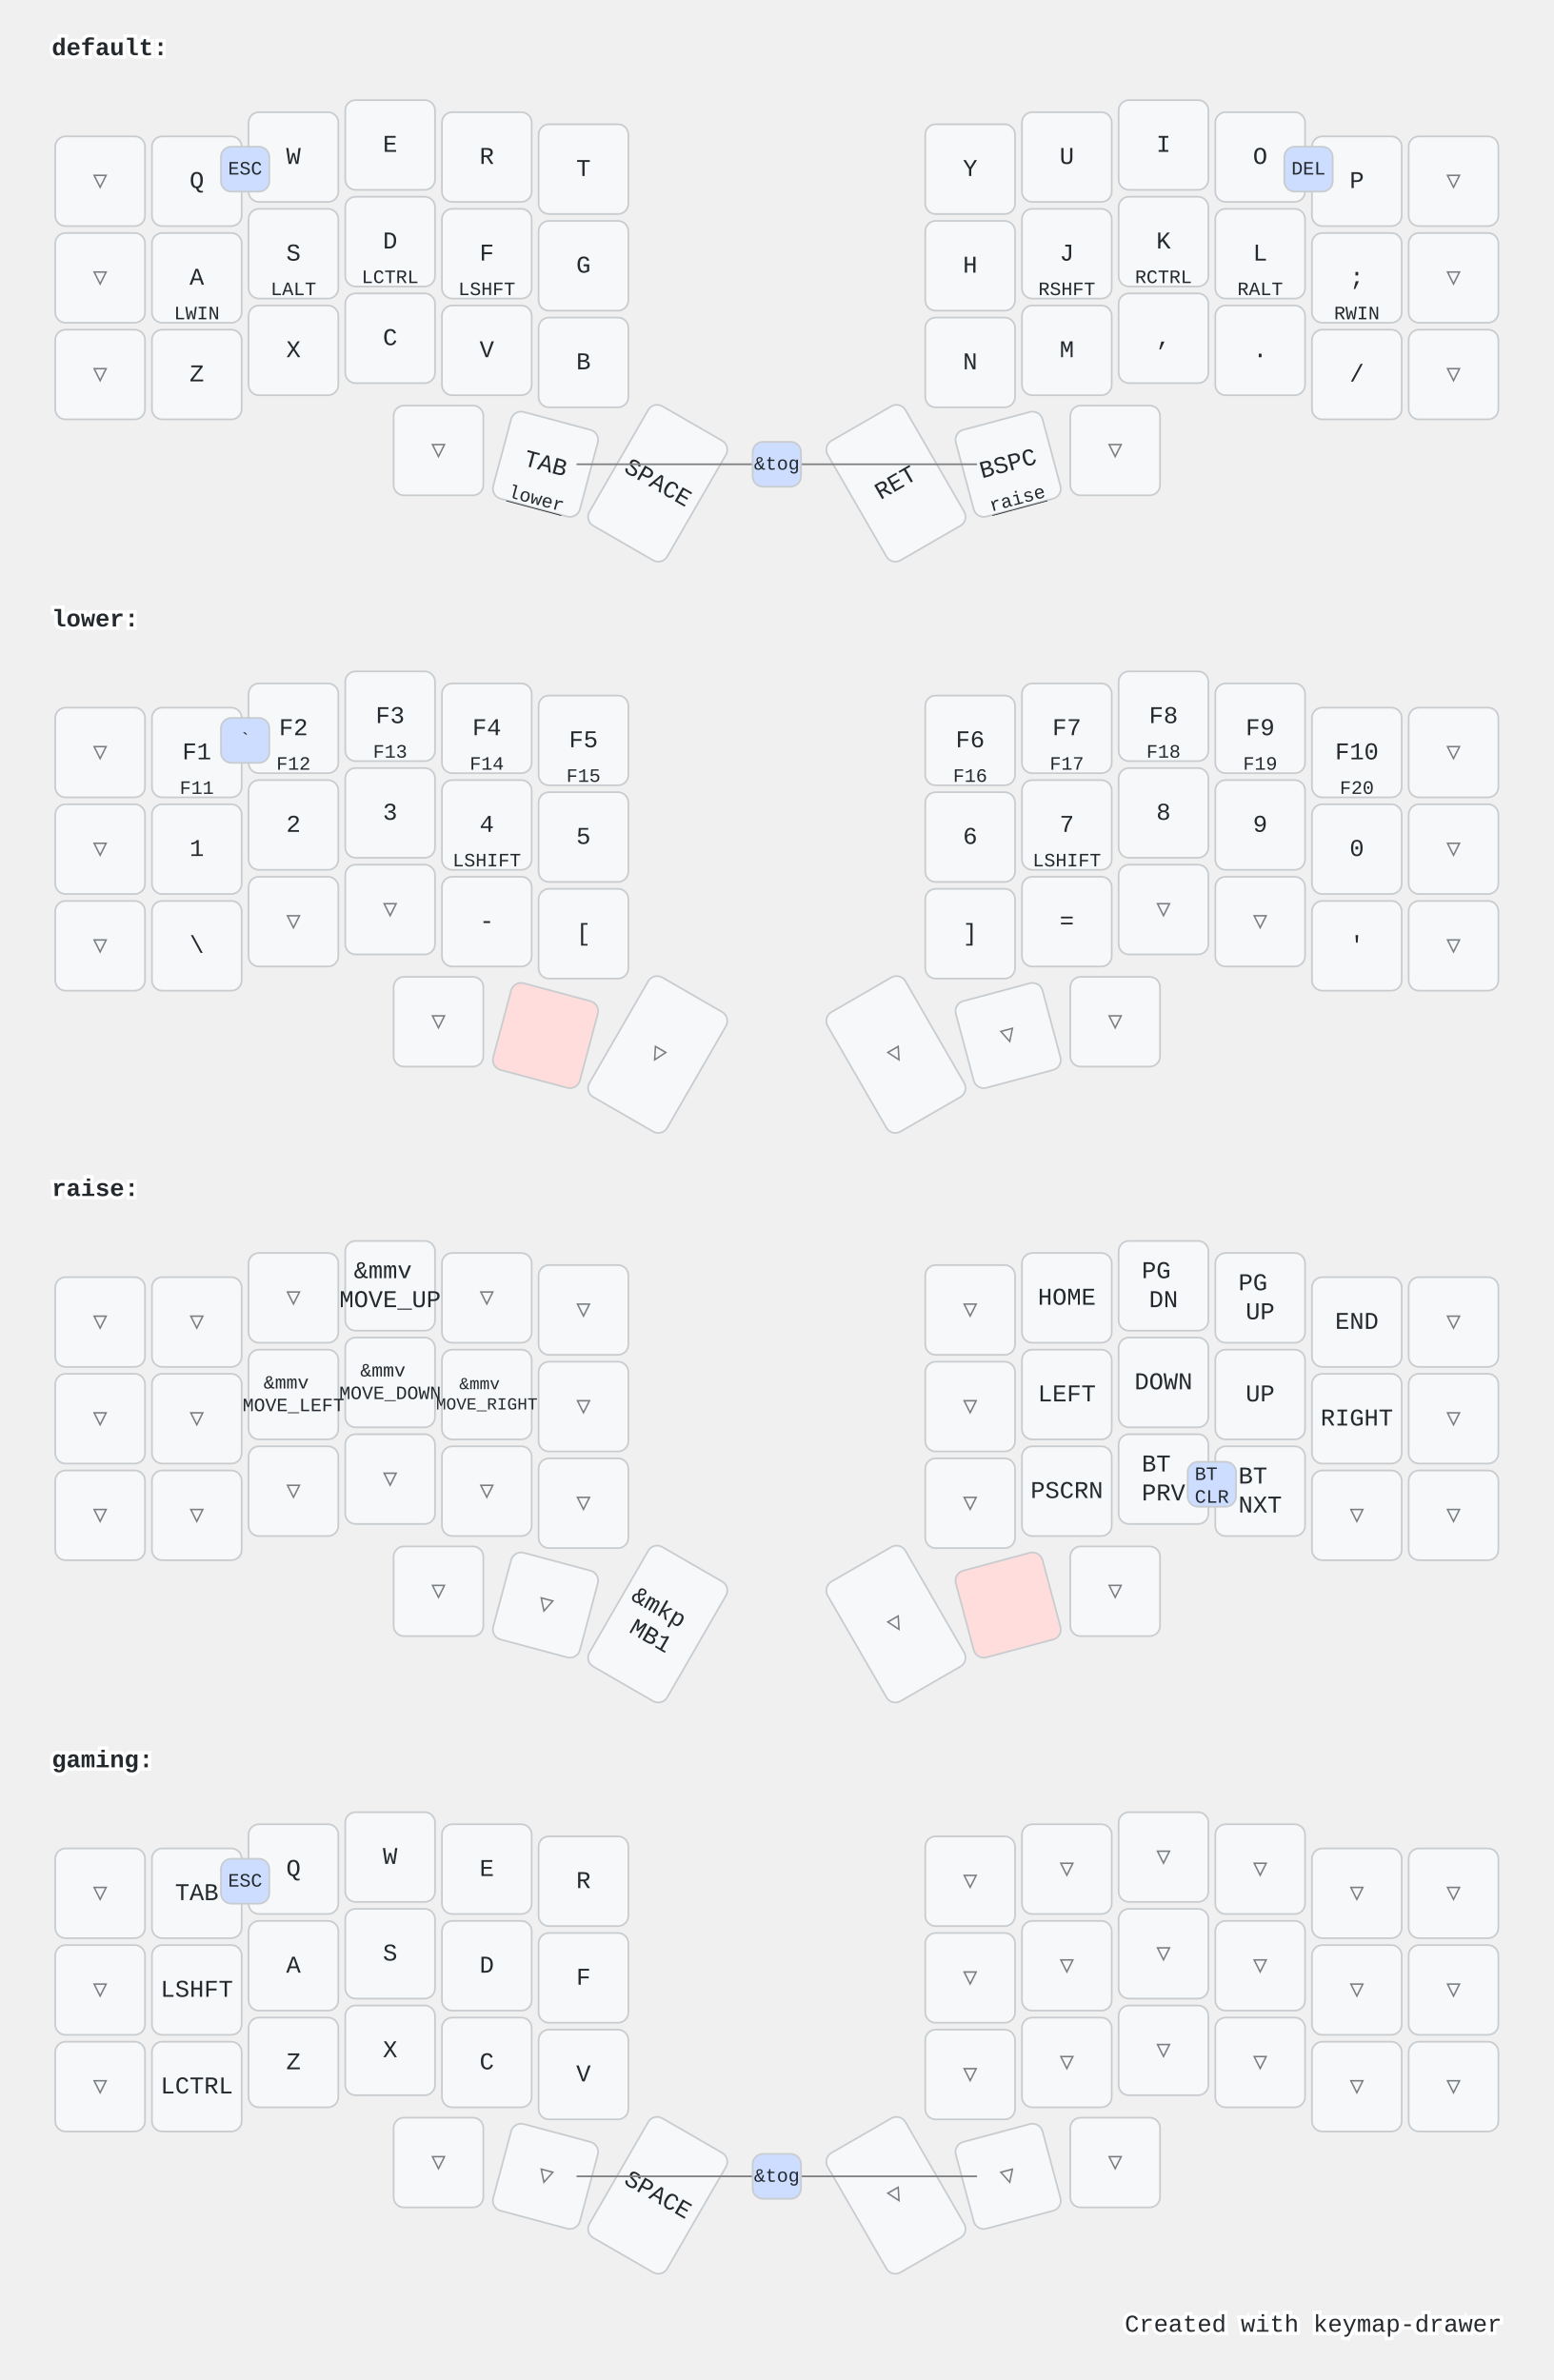
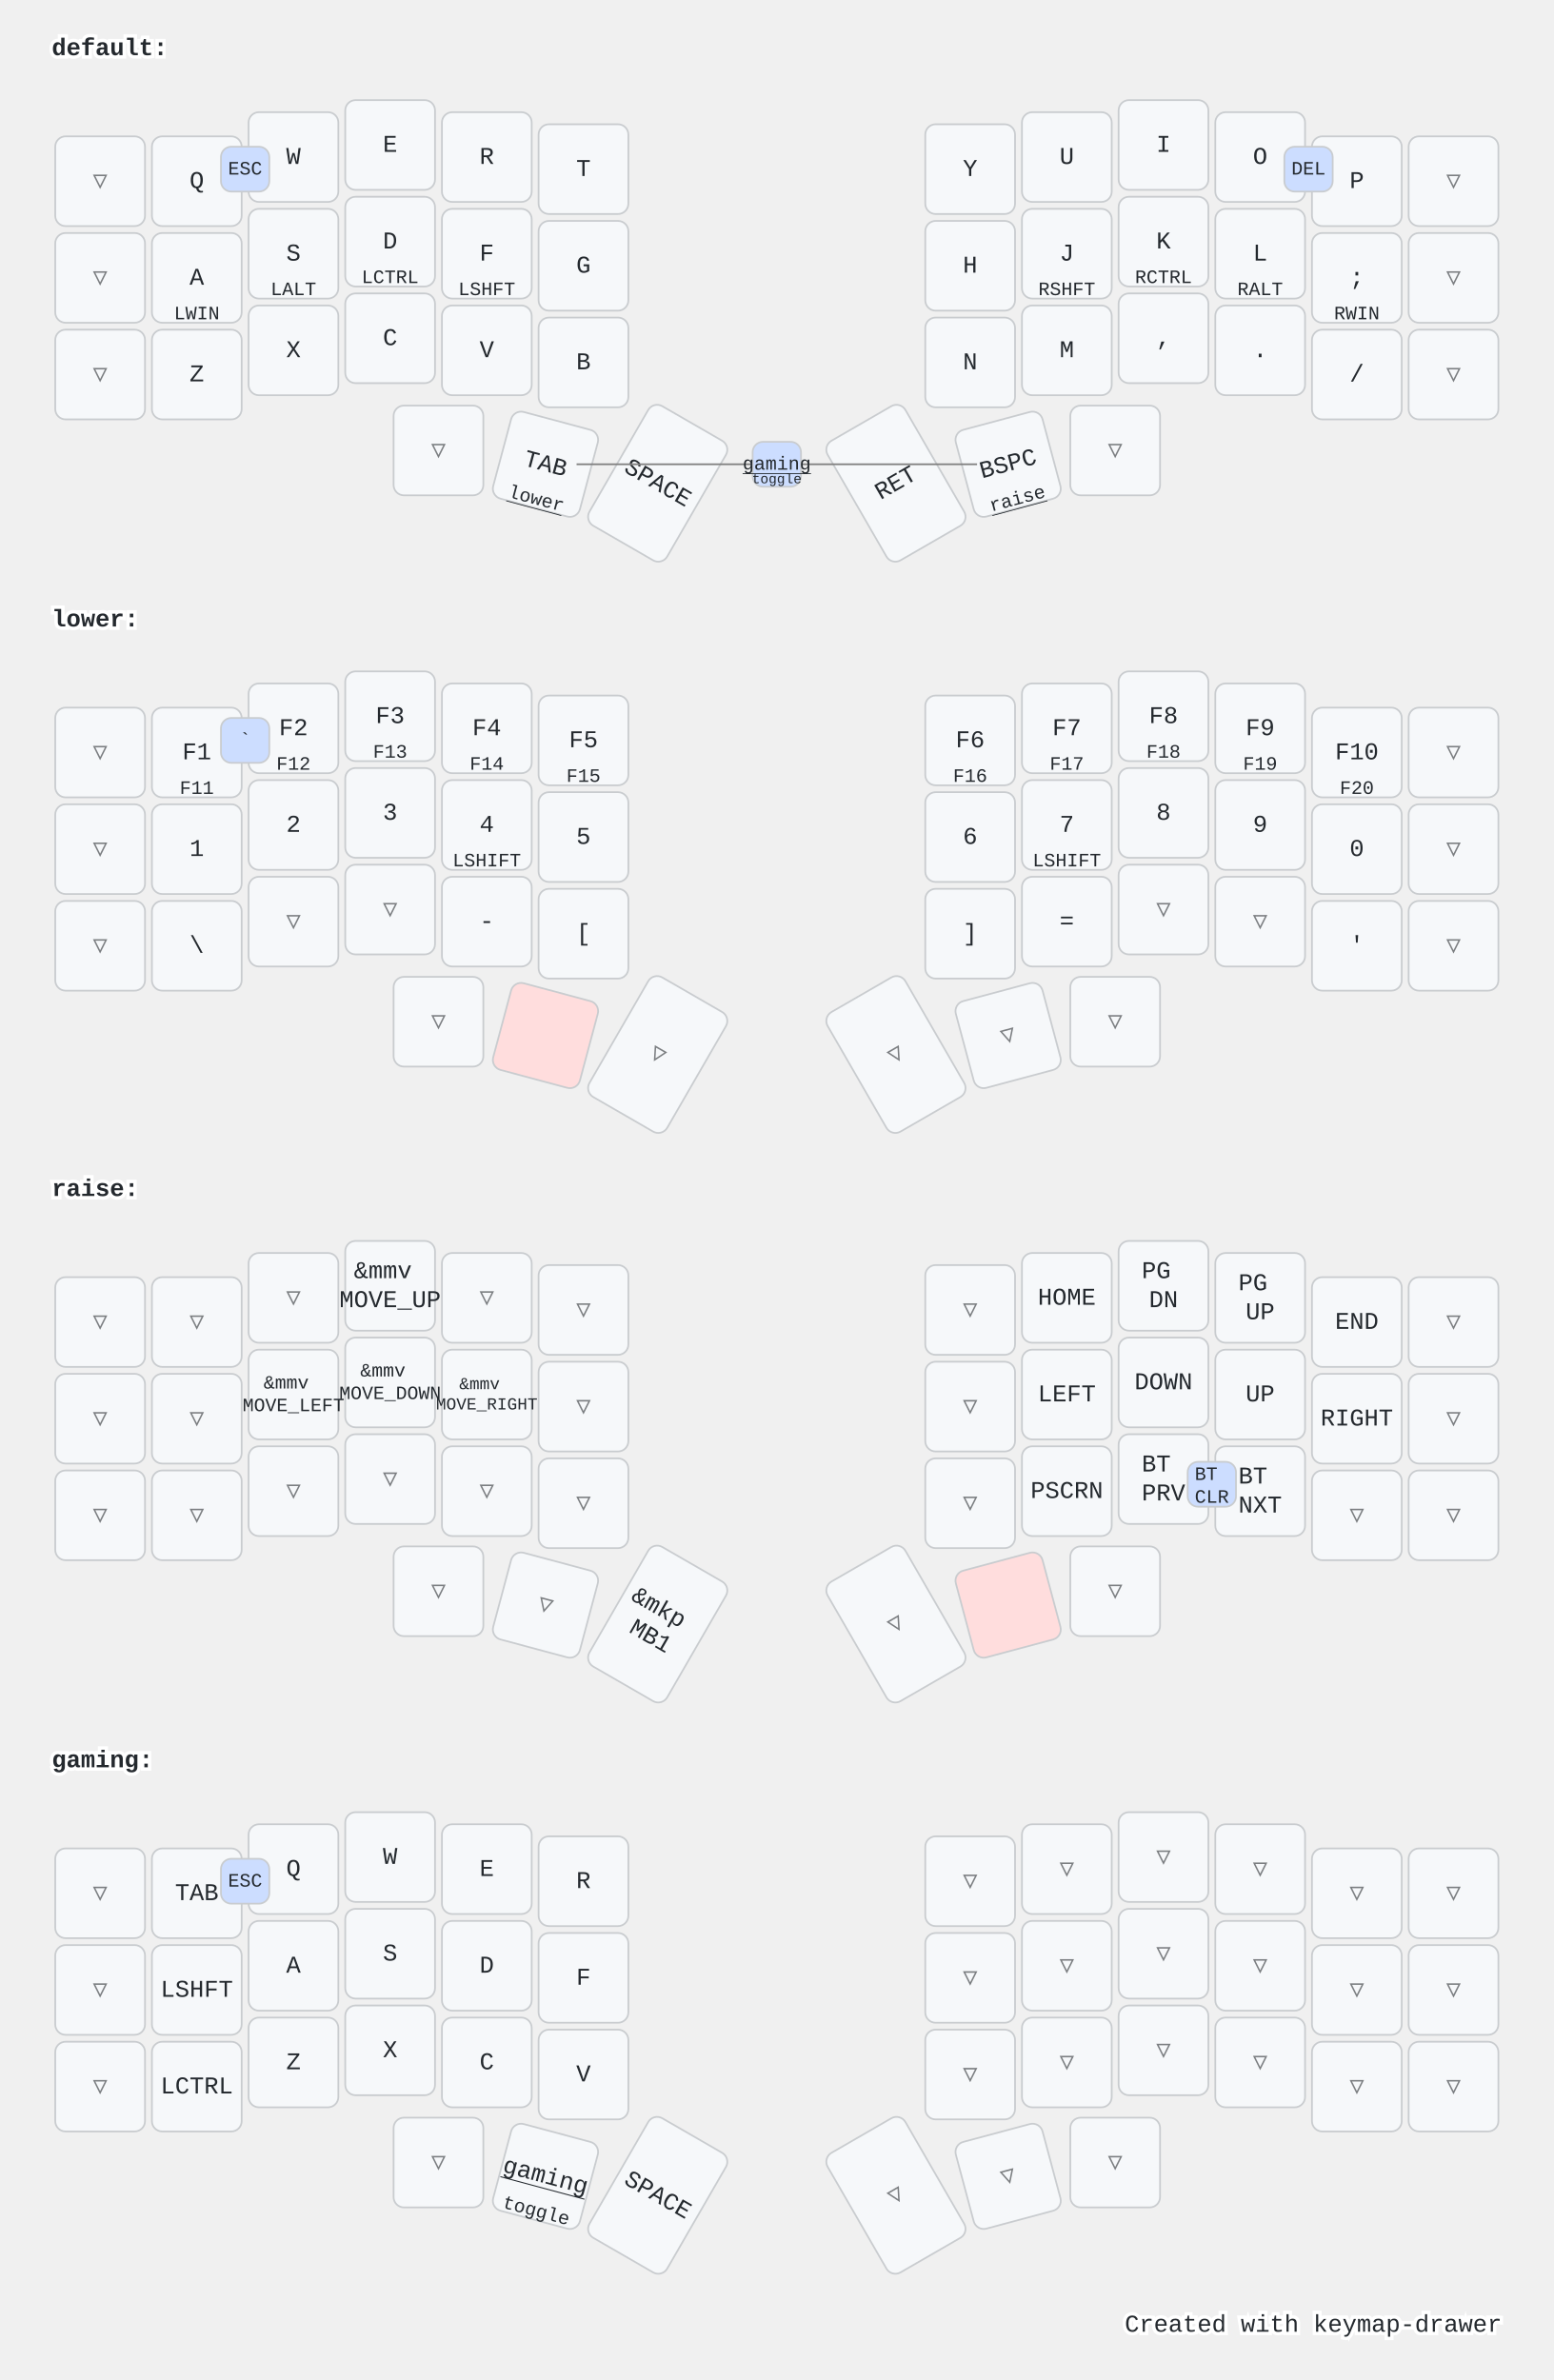
<svg xmlns="http://www.w3.org/2000/svg" width="900" height="1379" viewBox="0 0 900 1379" class="keymap">
  <style>/* inherit to force styles through use tags */
svg path {
    fill: inherit;
}

/* font and background color specifications */
svg.keymap {
    font-family: SFMono-Regular,Consolas,Liberation Mono,Menlo,monospace;
    font-size: 14px;
    font-kerning: normal;
    text-rendering: optimizeLegibility;
    fill: #24292e;
}

/* default key styling */
rect.key {
    fill: #f6f8fa;
}

rect.key, rect.combo {
    stroke: #c9cccf;
    stroke-width: 1;
}

/* default key side styling, only used is draw_key_sides is set */
rect.side {
    filter: brightness(90%);
}

/* color accent for combo boxes */
rect.combo, rect.combo-separate {
    fill: #cdf;
}

/* color accent for held keys */
rect.held, rect.combo.held {
    fill: #fdd;
}

/* color accent for ghost (optional) keys */
rect.ghost, rect.combo.ghost {
    stroke-dasharray: 4, 4;
    stroke-width: 2;
}

text {
    text-anchor: middle;
    dominant-baseline: middle;
}

/* styling for layer labels */
text.label {
    font-weight: bold;
    text-anchor: start;
    stroke: white;
    stroke-width: 4;
    paint-order: stroke;
}

/* styling for optional footer */
text.footer {
    text-anchor: end;
    dominant-baseline: auto;
    stroke: white;
    stroke-width: 4;
    paint-order: stroke;
}

/* styling for combo tap, and key non-tap label text */
text.combo, text.hold, text.shifted, text.left, text.right {
    font-size: 11px;
}

text.hold {
    text-anchor: middle;
    dominant-baseline: auto;
}

text.shifted {
    text-anchor: middle;
    dominant-baseline: hanging;
}

text.left {
    text-anchor: start;
}

text.right {
    text-anchor: end;
}

text.layer-activator {
    text-decoration: underline;
}

/* styling for hold/shifted label text in combo box */
text.combo.hold, text.combo.shifted, text.combo.left, text.combo.right {
    font-size: 8px;
}

/* lighter symbol for transparent keys */
text.trans {
    fill: #7b7e81;
}

/* styling for combo dendrons */
path.combo {
    stroke-width: 1;
    stroke: gray;
    fill: none;
}

/* Start Tabler Icons Cleanup */
/* cannot use height/width with glyphs */
.icon-tabler &gt; path {
    fill: inherit;
    stroke: inherit;
    stroke-width: 2;
}
/* hide tabler's default box */
.icon-tabler &gt; path[stroke="none"][fill="none"] {
    visibility: hidden;
}
/* End Tabler Icons Cleanup */

@media (prefers-color-scheme: dark) {
svg.keymap { fill: #d1d6db; }
rect.key { fill: #3f4750; }
rect.key, rect.combo { stroke: #60666c; }
rect.combo, rect.combo-separate { fill: #1f3d7a; }
rect.held, rect.combo.held { fill: #854747; }
text.label, text.footer { stroke: black; }
text.trans { fill: #7e8184; }
path.combo { stroke: #7f7f7f; }

}</style>
  <g transform="translate(30, 0)" class="layer-default">
    <text x="0" y="28" class="label" id="default">default:</text>
    <g transform="translate(0, 56)">
      <g transform="translate(28, 49)" class="key trans keypos-0">
        <rect rx="6" ry="6" x="-26" y="-26" width="52" height="52" class="key trans" />
        <text x="0" y="0" class="key trans tap">▽</text>
      </g>
      <g transform="translate(84, 49)" class="key keypos-1">
        <rect rx="6" ry="6" x="-26" y="-26" width="52" height="52" class="key" />
        <text x="0" y="0" class="key tap">Q</text>
      </g>
      <g transform="translate(140, 35)" class="key keypos-2">
        <rect rx="6" ry="6" x="-26" y="-26" width="52" height="52" class="key" />
        <text x="0" y="0" class="key tap">W</text>
      </g>
      <g transform="translate(196, 28)" class="key keypos-3">
        <rect rx="6" ry="6" x="-26" y="-26" width="52" height="52" class="key" />
        <text x="0" y="0" class="key tap">E</text>
      </g>
      <g transform="translate(252, 35)" class="key keypos-4">
        <rect rx="6" ry="6" x="-26" y="-26" width="52" height="52" class="key" />
        <text x="0" y="0" class="key tap">R</text>
      </g>
      <g transform="translate(308, 42)" class="key keypos-5">
        <rect rx="6" ry="6" x="-26" y="-26" width="52" height="52" class="key" />
        <text x="0" y="0" class="key tap">T</text>
      </g>
      <g transform="translate(532, 42)" class="key keypos-6">
        <rect rx="6" ry="6" x="-26" y="-26" width="52" height="52" class="key" />
        <text x="0" y="0" class="key tap">Y</text>
      </g>
      <g transform="translate(588, 35)" class="key keypos-7">
        <rect rx="6" ry="6" x="-26" y="-26" width="52" height="52" class="key" />
        <text x="0" y="0" class="key tap">U</text>
      </g>
      <g transform="translate(644, 28)" class="key keypos-8">
        <rect rx="6" ry="6" x="-26" y="-26" width="52" height="52" class="key" />
        <text x="0" y="0" class="key tap">I</text>
      </g>
      <g transform="translate(700, 35)" class="key keypos-9">
        <rect rx="6" ry="6" x="-26" y="-26" width="52" height="52" class="key" />
        <text x="0" y="0" class="key tap">O</text>
      </g>
      <g transform="translate(756, 49)" class="key keypos-10">
        <rect rx="6" ry="6" x="-26" y="-26" width="52" height="52" class="key" />
        <text x="0" y="0" class="key tap">P</text>
      </g>
      <g transform="translate(812, 49)" class="key trans keypos-11">
        <rect rx="6" ry="6" x="-26" y="-26" width="52" height="52" class="key trans" />
        <text x="0" y="0" class="key trans tap">▽</text>
      </g>
      <g transform="translate(28, 105)" class="key trans keypos-12">
        <rect rx="6" ry="6" x="-26" y="-26" width="52" height="52" class="key trans" />
        <text x="0" y="0" class="key trans tap">▽</text>
      </g>
      <g transform="translate(84, 105)" class="key keypos-13">
        <rect rx="6" ry="6" x="-26" y="-26" width="52" height="52" class="key" />
        <text x="0" y="0" class="key tap">A</text>
        <text x="0" y="24" class="key hold">LWIN</text>
      </g>
      <g transform="translate(140, 91)" class="key keypos-14">
        <rect rx="6" ry="6" x="-26" y="-26" width="52" height="52" class="key" />
        <text x="0" y="0" class="key tap">S</text>
        <text x="0" y="24" class="key hold">LALT</text>
      </g>
      <g transform="translate(196, 84)" class="key keypos-15">
        <rect rx="6" ry="6" x="-26" y="-26" width="52" height="52" class="key" />
        <text x="0" y="0" class="key tap">D</text>
        <text x="0" y="24" class="key hold">LCTRL</text>
      </g>
      <g transform="translate(252, 91)" class="key keypos-16">
        <rect rx="6" ry="6" x="-26" y="-26" width="52" height="52" class="key" />
        <text x="0" y="0" class="key tap">F</text>
        <text x="0" y="24" class="key hold">LSHFT</text>
      </g>
      <g transform="translate(308, 98)" class="key keypos-17">
        <rect rx="6" ry="6" x="-26" y="-26" width="52" height="52" class="key" />
        <text x="0" y="0" class="key tap">G</text>
      </g>
      <g transform="translate(532, 98)" class="key keypos-18">
        <rect rx="6" ry="6" x="-26" y="-26" width="52" height="52" class="key" />
        <text x="0" y="0" class="key tap">H</text>
      </g>
      <g transform="translate(588, 91)" class="key keypos-19">
        <rect rx="6" ry="6" x="-26" y="-26" width="52" height="52" class="key" />
        <text x="0" y="0" class="key tap">J</text>
        <text x="0" y="24" class="key hold">RSHFT</text>
      </g>
      <g transform="translate(644, 84)" class="key keypos-20">
        <rect rx="6" ry="6" x="-26" y="-26" width="52" height="52" class="key" />
        <text x="0" y="0" class="key tap">K</text>
        <text x="0" y="24" class="key hold">RCTRL</text>
      </g>
      <g transform="translate(700, 91)" class="key keypos-21">
        <rect rx="6" ry="6" x="-26" y="-26" width="52" height="52" class="key" />
        <text x="0" y="0" class="key tap">L</text>
        <text x="0" y="24" class="key hold">RALT</text>
      </g>
      <g transform="translate(756, 105)" class="key keypos-22">
        <rect rx="6" ry="6" x="-26" y="-26" width="52" height="52" class="key" />
        <text x="0" y="0" class="key tap">;</text>
        <text x="0" y="24" class="key hold">RWIN</text>
      </g>
      <g transform="translate(812, 105)" class="key trans keypos-23">
        <rect rx="6" ry="6" x="-26" y="-26" width="52" height="52" class="key trans" />
        <text x="0" y="0" class="key trans tap">▽</text>
      </g>
      <g transform="translate(28, 161)" class="key trans keypos-24">
        <rect rx="6" ry="6" x="-26" y="-26" width="52" height="52" class="key trans" />
        <text x="0" y="0" class="key trans tap">▽</text>
      </g>
      <g transform="translate(84, 161)" class="key keypos-25">
        <rect rx="6" ry="6" x="-26" y="-26" width="52" height="52" class="key" />
        <text x="0" y="0" class="key tap">Z</text>
      </g>
      <g transform="translate(140, 147)" class="key keypos-26">
        <rect rx="6" ry="6" x="-26" y="-26" width="52" height="52" class="key" />
        <text x="0" y="0" class="key tap">X</text>
      </g>
      <g transform="translate(196, 140)" class="key keypos-27">
        <rect rx="6" ry="6" x="-26" y="-26" width="52" height="52" class="key" />
        <text x="0" y="0" class="key tap">C</text>
      </g>
      <g transform="translate(252, 147)" class="key keypos-28">
        <rect rx="6" ry="6" x="-26" y="-26" width="52" height="52" class="key" />
        <text x="0" y="0" class="key tap">V</text>
      </g>
      <g transform="translate(308, 154)" class="key keypos-29">
        <rect rx="6" ry="6" x="-26" y="-26" width="52" height="52" class="key" />
        <text x="0" y="0" class="key tap">B</text>
      </g>
      <g transform="translate(532, 154)" class="key keypos-30">
        <rect rx="6" ry="6" x="-26" y="-26" width="52" height="52" class="key" />
        <text x="0" y="0" class="key tap">N</text>
      </g>
      <g transform="translate(588, 147)" class="key keypos-31">
        <rect rx="6" ry="6" x="-26" y="-26" width="52" height="52" class="key" />
        <text x="0" y="0" class="key tap">M</text>
      </g>
      <g transform="translate(644, 140)" class="key keypos-32">
        <rect rx="6" ry="6" x="-26" y="-26" width="52" height="52" class="key" />
        <text x="0" y="0" class="key tap">,</text>
      </g>
      <g transform="translate(700, 147)" class="key keypos-33">
        <rect rx="6" ry="6" x="-26" y="-26" width="52" height="52" class="key" />
        <text x="0" y="0" class="key tap">.</text>
      </g>
      <g transform="translate(756, 161)" class="key keypos-34">
        <rect rx="6" ry="6" x="-26" y="-26" width="52" height="52" class="key" />
        <text x="0" y="0" class="key tap">/</text>
      </g>
      <g transform="translate(812, 161)" class="key trans keypos-35">
        <rect rx="6" ry="6" x="-26" y="-26" width="52" height="52" class="key trans" />
        <text x="0" y="0" class="key trans tap">▽</text>
      </g>
      <g transform="translate(224, 205)" class="key trans keypos-36">
        <rect rx="6" ry="6" x="-26" y="-26" width="52" height="52" class="key trans" />
        <text x="0" y="0" class="key trans tap">▽</text>
      </g>
      <g transform="translate(286, 213) rotate(15.0)" class="key keypos-37">
        <rect rx="6" ry="6" x="-26" y="-26" width="52" height="52" class="key" />
        <text x="0" y="0" class="key tap">TAB</text>
        <a href="#lower">
          <text x="0" y="24" class="key hold layer-activator">lower</text>
        </a>
      </g>
      <g transform="translate(351, 224) rotate(30.0)" class="key keypos-38">
        <rect rx="6" ry="6" x="-26" y="-40" width="52" height="80" class="key" />
        <text x="0" y="0" class="key tap">SPACE</text>
      </g>
      <g transform="translate(489, 224) rotate(-30.0)" class="key keypos-39">
        <rect rx="6" ry="6" x="-26" y="-40" width="52" height="80" class="key" />
        <text x="0" y="0" class="key tap">RET</text>
      </g>
      <g transform="translate(554, 213) rotate(-15.0)" class="key keypos-40">
        <rect rx="6" ry="6" x="-26" y="-26" width="52" height="52" class="key" />
        <text x="0" y="0" class="key tap">BSPC</text>
        <a href="#raise">
          <text x="0" y="24" class="key hold layer-activator">raise</text>
        </a>
      </g>
      <g transform="translate(616, 205)" class="key trans keypos-41">
        <rect rx="6" ry="6" x="-26" y="-26" width="52" height="52" class="key trans" />
        <text x="0" y="0" class="key trans tap">▽</text>
      </g>
      <g class="combo combopos-0">
        <rect rx="6" ry="6" x="98" y="29" width="28" height="26" class="combo" />
        <text x="112" y="42" class="combo tap">ESC</text>
      </g>
      <g class="combo combopos-1">
        <rect rx="6" ry="6" x="714" y="29" width="28" height="26" class="combo" />
        <text x="728" y="42" class="combo tap">DEL</text>
      </g>
      <g class="combo combopos-2">
        <path d="M420,213 l-116,0" class="combo" />
        <path d="M420,213 l116,0" class="combo" />
        <rect rx="6" ry="6" x="406" y="200" width="28" height="26" class="combo" />
-         <text x="420" y="213" class="combo tap">&amp;tog</text>
+         <a href="#gaming">
+           <text x="420" y="213" class="combo tap layer-activator">gaming</text>
+         </a>
+         <text x="420" y="224" class="combo hold">toggle</text>
      </g>
    </g>
  </g>
  <g transform="translate(30, 331)" class="layer-lower">
    <text x="0" y="28" class="label" id="lower">lower:</text>
    <g transform="translate(0, 56)">
      <g transform="translate(28, 49)" class="key trans keypos-0">
        <rect rx="6" ry="6" x="-26" y="-26" width="52" height="52" class="key trans" />
        <text x="0" y="0" class="key trans tap">▽</text>
      </g>
      <g transform="translate(84, 49)" class="key keypos-1">
        <rect rx="6" ry="6" x="-26" y="-26" width="52" height="52" class="key" />
        <text x="0" y="0" class="key tap">F1</text>
        <text x="0" y="24" class="key hold">F11</text>
      </g>
      <g transform="translate(140, 35)" class="key keypos-2">
        <rect rx="6" ry="6" x="-26" y="-26" width="52" height="52" class="key" />
        <text x="0" y="0" class="key tap">F2</text>
        <text x="0" y="24" class="key hold">F12</text>
      </g>
      <g transform="translate(196, 28)" class="key keypos-3">
        <rect rx="6" ry="6" x="-26" y="-26" width="52" height="52" class="key" />
        <text x="0" y="0" class="key tap">F3</text>
        <text x="0" y="24" class="key hold">F13</text>
      </g>
      <g transform="translate(252, 35)" class="key keypos-4">
        <rect rx="6" ry="6" x="-26" y="-26" width="52" height="52" class="key" />
        <text x="0" y="0" class="key tap">F4</text>
        <text x="0" y="24" class="key hold">F14</text>
      </g>
      <g transform="translate(308, 42)" class="key keypos-5">
        <rect rx="6" ry="6" x="-26" y="-26" width="52" height="52" class="key" />
        <text x="0" y="0" class="key tap">F5</text>
        <text x="0" y="24" class="key hold">F15</text>
      </g>
      <g transform="translate(532, 42)" class="key keypos-6">
        <rect rx="6" ry="6" x="-26" y="-26" width="52" height="52" class="key" />
        <text x="0" y="0" class="key tap">F6</text>
        <text x="0" y="24" class="key hold">F16</text>
      </g>
      <g transform="translate(588, 35)" class="key keypos-7">
        <rect rx="6" ry="6" x="-26" y="-26" width="52" height="52" class="key" />
        <text x="0" y="0" class="key tap">F7</text>
        <text x="0" y="24" class="key hold">F17</text>
      </g>
      <g transform="translate(644, 28)" class="key keypos-8">
        <rect rx="6" ry="6" x="-26" y="-26" width="52" height="52" class="key" />
        <text x="0" y="0" class="key tap">F8</text>
        <text x="0" y="24" class="key hold">F18</text>
      </g>
      <g transform="translate(700, 35)" class="key keypos-9">
        <rect rx="6" ry="6" x="-26" y="-26" width="52" height="52" class="key" />
        <text x="0" y="0" class="key tap">F9</text>
        <text x="0" y="24" class="key hold">F19</text>
      </g>
      <g transform="translate(756, 49)" class="key keypos-10">
        <rect rx="6" ry="6" x="-26" y="-26" width="52" height="52" class="key" />
        <text x="0" y="0" class="key tap">F10</text>
        <text x="0" y="24" class="key hold">F20</text>
      </g>
      <g transform="translate(812, 49)" class="key trans keypos-11">
        <rect rx="6" ry="6" x="-26" y="-26" width="52" height="52" class="key trans" />
        <text x="0" y="0" class="key trans tap">▽</text>
      </g>
      <g transform="translate(28, 105)" class="key trans keypos-12">
        <rect rx="6" ry="6" x="-26" y="-26" width="52" height="52" class="key trans" />
        <text x="0" y="0" class="key trans tap">▽</text>
      </g>
      <g transform="translate(84, 105)" class="key keypos-13">
        <rect rx="6" ry="6" x="-26" y="-26" width="52" height="52" class="key" />
        <text x="0" y="0" class="key tap">1</text>
      </g>
      <g transform="translate(140, 91)" class="key keypos-14">
        <rect rx="6" ry="6" x="-26" y="-26" width="52" height="52" class="key" />
        <text x="0" y="0" class="key tap">2</text>
      </g>
      <g transform="translate(196, 84)" class="key keypos-15">
        <rect rx="6" ry="6" x="-26" y="-26" width="52" height="52" class="key" />
        <text x="0" y="0" class="key tap">3</text>
      </g>
      <g transform="translate(252, 91)" class="key keypos-16">
        <rect rx="6" ry="6" x="-26" y="-26" width="52" height="52" class="key" />
        <text x="0" y="0" class="key tap">4</text>
        <text x="0" y="24" class="key hold">LSHIFT</text>
      </g>
      <g transform="translate(308, 98)" class="key keypos-17">
        <rect rx="6" ry="6" x="-26" y="-26" width="52" height="52" class="key" />
        <text x="0" y="0" class="key tap">5</text>
      </g>
      <g transform="translate(532, 98)" class="key keypos-18">
        <rect rx="6" ry="6" x="-26" y="-26" width="52" height="52" class="key" />
        <text x="0" y="0" class="key tap">6</text>
      </g>
      <g transform="translate(588, 91)" class="key keypos-19">
        <rect rx="6" ry="6" x="-26" y="-26" width="52" height="52" class="key" />
        <text x="0" y="0" class="key tap">7</text>
        <text x="0" y="24" class="key hold">LSHIFT</text>
      </g>
      <g transform="translate(644, 84)" class="key keypos-20">
        <rect rx="6" ry="6" x="-26" y="-26" width="52" height="52" class="key" />
        <text x="0" y="0" class="key tap">8</text>
      </g>
      <g transform="translate(700, 91)" class="key keypos-21">
        <rect rx="6" ry="6" x="-26" y="-26" width="52" height="52" class="key" />
        <text x="0" y="0" class="key tap">9</text>
      </g>
      <g transform="translate(756, 105)" class="key keypos-22">
        <rect rx="6" ry="6" x="-26" y="-26" width="52" height="52" class="key" />
        <text x="0" y="0" class="key tap">0</text>
      </g>
      <g transform="translate(812, 105)" class="key trans keypos-23">
        <rect rx="6" ry="6" x="-26" y="-26" width="52" height="52" class="key trans" />
        <text x="0" y="0" class="key trans tap">▽</text>
      </g>
      <g transform="translate(28, 161)" class="key trans keypos-24">
        <rect rx="6" ry="6" x="-26" y="-26" width="52" height="52" class="key trans" />
        <text x="0" y="0" class="key trans tap">▽</text>
      </g>
      <g transform="translate(84, 161)" class="key keypos-25">
        <rect rx="6" ry="6" x="-26" y="-26" width="52" height="52" class="key" />
        <text x="0" y="0" class="key tap">\</text>
      </g>
      <g transform="translate(140, 147)" class="key trans keypos-26">
        <rect rx="6" ry="6" x="-26" y="-26" width="52" height="52" class="key trans" />
        <text x="0" y="0" class="key trans tap">▽</text>
      </g>
      <g transform="translate(196, 140)" class="key trans keypos-27">
        <rect rx="6" ry="6" x="-26" y="-26" width="52" height="52" class="key trans" />
        <text x="0" y="0" class="key trans tap">▽</text>
      </g>
      <g transform="translate(252, 147)" class="key keypos-28">
        <rect rx="6" ry="6" x="-26" y="-26" width="52" height="52" class="key" />
        <text x="0" y="0" class="key tap">-</text>
      </g>
      <g transform="translate(308, 154)" class="key keypos-29">
        <rect rx="6" ry="6" x="-26" y="-26" width="52" height="52" class="key" />
        <text x="0" y="0" class="key tap">[</text>
      </g>
      <g transform="translate(532, 154)" class="key keypos-30">
        <rect rx="6" ry="6" x="-26" y="-26" width="52" height="52" class="key" />
        <text x="0" y="0" class="key tap">]</text>
      </g>
      <g transform="translate(588, 147)" class="key keypos-31">
        <rect rx="6" ry="6" x="-26" y="-26" width="52" height="52" class="key" />
        <text x="0" y="0" class="key tap">=</text>
      </g>
      <g transform="translate(644, 140)" class="key trans keypos-32">
        <rect rx="6" ry="6" x="-26" y="-26" width="52" height="52" class="key trans" />
        <text x="0" y="0" class="key trans tap">▽</text>
      </g>
      <g transform="translate(700, 147)" class="key trans keypos-33">
        <rect rx="6" ry="6" x="-26" y="-26" width="52" height="52" class="key trans" />
        <text x="0" y="0" class="key trans tap">▽</text>
      </g>
      <g transform="translate(756, 161)" class="key keypos-34">
        <rect rx="6" ry="6" x="-26" y="-26" width="52" height="52" class="key" />
        <text x="0" y="0" class="key tap">'</text>
      </g>
      <g transform="translate(812, 161)" class="key trans keypos-35">
        <rect rx="6" ry="6" x="-26" y="-26" width="52" height="52" class="key trans" />
        <text x="0" y="0" class="key trans tap">▽</text>
      </g>
      <g transform="translate(224, 205)" class="key trans keypos-36">
        <rect rx="6" ry="6" x="-26" y="-26" width="52" height="52" class="key trans" />
        <text x="0" y="0" class="key trans tap">▽</text>
      </g>
      <g transform="translate(286, 213) rotate(15.0)" class="key held keypos-37">
        <rect rx="6" ry="6" x="-26" y="-26" width="52" height="52" class="key held" />
      </g>
      <g transform="translate(351, 224) rotate(30.0)" class="key trans keypos-38">
        <rect rx="6" ry="6" x="-26" y="-40" width="52" height="80" class="key trans" />
        <text x="0" y="0" class="key trans tap">▽</text>
      </g>
      <g transform="translate(489, 224) rotate(-30.0)" class="key trans keypos-39">
        <rect rx="6" ry="6" x="-26" y="-40" width="52" height="80" class="key trans" />
        <text x="0" y="0" class="key trans tap">▽</text>
      </g>
      <g transform="translate(554, 213) rotate(-15.0)" class="key trans keypos-40">
        <rect rx="6" ry="6" x="-26" y="-26" width="52" height="52" class="key trans" />
        <text x="0" y="0" class="key trans tap">▽</text>
      </g>
      <g transform="translate(616, 205)" class="key trans keypos-41">
        <rect rx="6" ry="6" x="-26" y="-26" width="52" height="52" class="key trans" />
        <text x="0" y="0" class="key trans tap">▽</text>
      </g>
      <g class="combo combopos-0">
        <rect rx="6" ry="6" x="98" y="29" width="28" height="26" class="combo" />
        <text x="112" y="42" class="combo tap">`</text>
      </g>
    </g>
  </g>
  <g transform="translate(30, 661)" class="layer-raise">
    <text x="0" y="28" class="label" id="raise">raise:</text>
    <g transform="translate(0, 56)">
      <g transform="translate(28, 49)" class="key trans keypos-0">
        <rect rx="6" ry="6" x="-26" y="-26" width="52" height="52" class="key trans" />
        <text x="0" y="0" class="key trans tap">▽</text>
      </g>
      <g transform="translate(84, 49)" class="key trans keypos-1">
        <rect rx="6" ry="6" x="-26" y="-26" width="52" height="52" class="key trans" />
        <text x="0" y="0" class="key trans tap">▽</text>
      </g>
      <g transform="translate(140, 35)" class="key trans keypos-2">
        <rect rx="6" ry="6" x="-26" y="-26" width="52" height="52" class="key trans" />
        <text x="0" y="0" class="key trans tap">▽</text>
      </g>
      <g transform="translate(196, 28)" class="key keypos-3">
        <rect rx="6" ry="6" x="-26" y="-26" width="52" height="52" class="key" />
        <text x="0" y="0" class="key tap">
          <tspan x="0" dy="-0.6em">&amp;mmv</tspan>
          <tspan x="0" dy="1.2em">MOVE_UP</tspan>
        </text>
      </g>
      <g transform="translate(252, 35)" class="key trans keypos-4">
        <rect rx="6" ry="6" x="-26" y="-26" width="52" height="52" class="key trans" />
        <text x="0" y="0" class="key trans tap">▽</text>
      </g>
      <g transform="translate(308, 42)" class="key trans keypos-5">
        <rect rx="6" ry="6" x="-26" y="-26" width="52" height="52" class="key trans" />
        <text x="0" y="0" class="key trans tap">▽</text>
      </g>
      <g transform="translate(532, 42)" class="key trans keypos-6">
        <rect rx="6" ry="6" x="-26" y="-26" width="52" height="52" class="key trans" />
        <text x="0" y="0" class="key trans tap">▽</text>
      </g>
      <g transform="translate(588, 35)" class="key keypos-7">
        <rect rx="6" ry="6" x="-26" y="-26" width="52" height="52" class="key" />
        <text x="0" y="0" class="key tap">HOME</text>
      </g>
      <g transform="translate(644, 28)" class="key keypos-8">
        <rect rx="6" ry="6" x="-26" y="-26" width="52" height="52" class="key" />
        <text x="0" y="0" class="key tap">
          <tspan x="0" dy="-0.6em">PG</tspan>
          <tspan x="0" dy="1.2em">DN</tspan>
        </text>
      </g>
      <g transform="translate(700, 35)" class="key keypos-9">
        <rect rx="6" ry="6" x="-26" y="-26" width="52" height="52" class="key" />
        <text x="0" y="0" class="key tap">
          <tspan x="0" dy="-0.6em">PG</tspan>
          <tspan x="0" dy="1.2em">UP</tspan>
        </text>
      </g>
      <g transform="translate(756, 49)" class="key keypos-10">
        <rect rx="6" ry="6" x="-26" y="-26" width="52" height="52" class="key" />
        <text x="0" y="0" class="key tap">END</text>
      </g>
      <g transform="translate(812, 49)" class="key trans keypos-11">
        <rect rx="6" ry="6" x="-26" y="-26" width="52" height="52" class="key trans" />
        <text x="0" y="0" class="key trans tap">▽</text>
      </g>
      <g transform="translate(28, 105)" class="key trans keypos-12">
        <rect rx="6" ry="6" x="-26" y="-26" width="52" height="52" class="key trans" />
        <text x="0" y="0" class="key trans tap">▽</text>
      </g>
      <g transform="translate(84, 105)" class="key trans keypos-13">
        <rect rx="6" ry="6" x="-26" y="-26" width="52" height="52" class="key trans" />
        <text x="0" y="0" class="key trans tap">▽</text>
      </g>
      <g transform="translate(140, 91)" class="key keypos-14">
        <rect rx="6" ry="6" x="-26" y="-26" width="52" height="52" class="key" />
        <text x="0" y="0" class="key tap">
          <tspan x="0" dy="-0.6em" style="font-size: 78%">&amp;mmv</tspan>
          <tspan x="0" dy="1.2em" style="font-size: 78%">MOVE_LEFT</tspan>
        </text>
      </g>
      <g transform="translate(196, 84)" class="key keypos-15">
        <rect rx="6" ry="6" x="-26" y="-26" width="52" height="52" class="key" />
        <text x="0" y="0" class="key tap">
          <tspan x="0" dy="-0.6em" style="font-size: 78%">&amp;mmv</tspan>
          <tspan x="0" dy="1.2em" style="font-size: 78%">MOVE_DOWN</tspan>
        </text>
      </g>
      <g transform="translate(252, 91)" class="key keypos-16">
        <rect rx="6" ry="6" x="-26" y="-26" width="52" height="52" class="key" />
        <text x="0" y="0" class="key tap">
          <tspan x="0" dy="-0.6em" style="font-size: 70%">&amp;mmv</tspan>
          <tspan x="0" dy="1.2em" style="font-size: 70%">MOVE_RIGHT</tspan>
        </text>
      </g>
      <g transform="translate(308, 98)" class="key trans keypos-17">
        <rect rx="6" ry="6" x="-26" y="-26" width="52" height="52" class="key trans" />
        <text x="0" y="0" class="key trans tap">▽</text>
      </g>
      <g transform="translate(532, 98)" class="key trans keypos-18">
        <rect rx="6" ry="6" x="-26" y="-26" width="52" height="52" class="key trans" />
        <text x="0" y="0" class="key trans tap">▽</text>
      </g>
      <g transform="translate(588, 91)" class="key keypos-19">
        <rect rx="6" ry="6" x="-26" y="-26" width="52" height="52" class="key" />
        <text x="0" y="0" class="key tap">LEFT</text>
      </g>
      <g transform="translate(644, 84)" class="key keypos-20">
        <rect rx="6" ry="6" x="-26" y="-26" width="52" height="52" class="key" />
        <text x="0" y="0" class="key tap">DOWN</text>
      </g>
      <g transform="translate(700, 91)" class="key keypos-21">
        <rect rx="6" ry="6" x="-26" y="-26" width="52" height="52" class="key" />
        <text x="0" y="0" class="key tap">UP</text>
      </g>
      <g transform="translate(756, 105)" class="key keypos-22">
        <rect rx="6" ry="6" x="-26" y="-26" width="52" height="52" class="key" />
        <text x="0" y="0" class="key tap">RIGHT</text>
      </g>
      <g transform="translate(812, 105)" class="key trans keypos-23">
        <rect rx="6" ry="6" x="-26" y="-26" width="52" height="52" class="key trans" />
        <text x="0" y="0" class="key trans tap">▽</text>
      </g>
      <g transform="translate(28, 161)" class="key trans keypos-24">
        <rect rx="6" ry="6" x="-26" y="-26" width="52" height="52" class="key trans" />
        <text x="0" y="0" class="key trans tap">▽</text>
      </g>
      <g transform="translate(84, 161)" class="key trans keypos-25">
        <rect rx="6" ry="6" x="-26" y="-26" width="52" height="52" class="key trans" />
        <text x="0" y="0" class="key trans tap">▽</text>
      </g>
      <g transform="translate(140, 147)" class="key trans keypos-26">
        <rect rx="6" ry="6" x="-26" y="-26" width="52" height="52" class="key trans" />
        <text x="0" y="0" class="key trans tap">▽</text>
      </g>
      <g transform="translate(196, 140)" class="key trans keypos-27">
        <rect rx="6" ry="6" x="-26" y="-26" width="52" height="52" class="key trans" />
        <text x="0" y="0" class="key trans tap">▽</text>
      </g>
      <g transform="translate(252, 147)" class="key trans keypos-28">
        <rect rx="6" ry="6" x="-26" y="-26" width="52" height="52" class="key trans" />
        <text x="0" y="0" class="key trans tap">▽</text>
      </g>
      <g transform="translate(308, 154)" class="key trans keypos-29">
        <rect rx="6" ry="6" x="-26" y="-26" width="52" height="52" class="key trans" />
        <text x="0" y="0" class="key trans tap">▽</text>
      </g>
      <g transform="translate(532, 154)" class="key trans keypos-30">
        <rect rx="6" ry="6" x="-26" y="-26" width="52" height="52" class="key trans" />
        <text x="0" y="0" class="key trans tap">▽</text>
      </g>
      <g transform="translate(588, 147)" class="key keypos-31">
        <rect rx="6" ry="6" x="-26" y="-26" width="52" height="52" class="key" />
        <text x="0" y="0" class="key tap">PSCRN</text>
      </g>
      <g transform="translate(644, 140)" class="key keypos-32">
        <rect rx="6" ry="6" x="-26" y="-26" width="52" height="52" class="key" />
        <text x="0" y="0" class="key tap">
          <tspan x="0" dy="-0.6em">BT</tspan>
          <tspan x="0" dy="1.2em">PRV</tspan>
        </text>
      </g>
      <g transform="translate(700, 147)" class="key keypos-33">
        <rect rx="6" ry="6" x="-26" y="-26" width="52" height="52" class="key" />
        <text x="0" y="0" class="key tap">
          <tspan x="0" dy="-0.6em">BT</tspan>
          <tspan x="0" dy="1.2em">NXT</tspan>
        </text>
      </g>
      <g transform="translate(756, 161)" class="key trans keypos-34">
        <rect rx="6" ry="6" x="-26" y="-26" width="52" height="52" class="key trans" />
        <text x="0" y="0" class="key trans tap">▽</text>
      </g>
      <g transform="translate(812, 161)" class="key trans keypos-35">
        <rect rx="6" ry="6" x="-26" y="-26" width="52" height="52" class="key trans" />
        <text x="0" y="0" class="key trans tap">▽</text>
      </g>
      <g transform="translate(224, 205)" class="key trans keypos-36">
        <rect rx="6" ry="6" x="-26" y="-26" width="52" height="52" class="key trans" />
        <text x="0" y="0" class="key trans tap">▽</text>
      </g>
      <g transform="translate(286, 213) rotate(15.0)" class="key trans keypos-37">
        <rect rx="6" ry="6" x="-26" y="-26" width="52" height="52" class="key trans" />
        <text x="0" y="0" class="key trans tap">▽</text>
      </g>
      <g transform="translate(351, 224) rotate(30.0)" class="key keypos-38">
        <rect rx="6" ry="6" x="-26" y="-40" width="52" height="80" class="key" />
        <text x="0" y="0" class="key tap">
          <tspan x="0" dy="-0.6em">&amp;mkp</tspan>
          <tspan x="0" dy="1.2em">MB1</tspan>
        </text>
      </g>
      <g transform="translate(489, 224) rotate(-30.0)" class="key trans keypos-39">
        <rect rx="6" ry="6" x="-26" y="-40" width="52" height="80" class="key trans" />
        <text x="0" y="0" class="key trans tap">▽</text>
      </g>
      <g transform="translate(554, 213) rotate(-15.0)" class="key held keypos-40">
        <rect rx="6" ry="6" x="-26" y="-26" width="52" height="52" class="key held" />
      </g>
      <g transform="translate(616, 205)" class="key trans keypos-41">
        <rect rx="6" ry="6" x="-26" y="-26" width="52" height="52" class="key trans" />
        <text x="0" y="0" class="key trans tap">▽</text>
      </g>
      <g class="combo combopos-0">
        <rect rx="6" ry="6" x="658" y="130" width="28" height="26" class="combo" />
        <text x="672" y="144" class="combo tap">
          <tspan x="672" dy="-0.6em">BT</tspan>
          <tspan x="672" dy="1.2em">CLR</tspan>
        </text>
      </g>
    </g>
  </g>
  <g transform="translate(30, 992)" class="layer-gaming">
    <text x="0" y="28" class="label" id="gaming">gaming:</text>
    <g transform="translate(0, 56)">
      <g transform="translate(28, 49)" class="key trans keypos-0">
        <rect rx="6" ry="6" x="-26" y="-26" width="52" height="52" class="key trans" />
        <text x="0" y="0" class="key trans tap">▽</text>
      </g>
      <g transform="translate(84, 49)" class="key keypos-1">
        <rect rx="6" ry="6" x="-26" y="-26" width="52" height="52" class="key" />
        <text x="0" y="0" class="key tap">TAB</text>
      </g>
      <g transform="translate(140, 35)" class="key keypos-2">
        <rect rx="6" ry="6" x="-26" y="-26" width="52" height="52" class="key" />
        <text x="0" y="0" class="key tap">Q</text>
      </g>
      <g transform="translate(196, 28)" class="key keypos-3">
        <rect rx="6" ry="6" x="-26" y="-26" width="52" height="52" class="key" />
        <text x="0" y="0" class="key tap">W</text>
      </g>
      <g transform="translate(252, 35)" class="key keypos-4">
        <rect rx="6" ry="6" x="-26" y="-26" width="52" height="52" class="key" />
        <text x="0" y="0" class="key tap">E</text>
      </g>
      <g transform="translate(308, 42)" class="key keypos-5">
        <rect rx="6" ry="6" x="-26" y="-26" width="52" height="52" class="key" />
        <text x="0" y="0" class="key tap">R</text>
      </g>
      <g transform="translate(532, 42)" class="key trans keypos-6">
        <rect rx="6" ry="6" x="-26" y="-26" width="52" height="52" class="key trans" />
        <text x="0" y="0" class="key trans tap">▽</text>
      </g>
      <g transform="translate(588, 35)" class="key trans keypos-7">
        <rect rx="6" ry="6" x="-26" y="-26" width="52" height="52" class="key trans" />
        <text x="0" y="0" class="key trans tap">▽</text>
      </g>
      <g transform="translate(644, 28)" class="key trans keypos-8">
        <rect rx="6" ry="6" x="-26" y="-26" width="52" height="52" class="key trans" />
        <text x="0" y="0" class="key trans tap">▽</text>
      </g>
      <g transform="translate(700, 35)" class="key trans keypos-9">
        <rect rx="6" ry="6" x="-26" y="-26" width="52" height="52" class="key trans" />
        <text x="0" y="0" class="key trans tap">▽</text>
      </g>
      <g transform="translate(756, 49)" class="key trans keypos-10">
        <rect rx="6" ry="6" x="-26" y="-26" width="52" height="52" class="key trans" />
        <text x="0" y="0" class="key trans tap">▽</text>
      </g>
      <g transform="translate(812, 49)" class="key trans keypos-11">
        <rect rx="6" ry="6" x="-26" y="-26" width="52" height="52" class="key trans" />
        <text x="0" y="0" class="key trans tap">▽</text>
      </g>
      <g transform="translate(28, 105)" class="key trans keypos-12">
        <rect rx="6" ry="6" x="-26" y="-26" width="52" height="52" class="key trans" />
        <text x="0" y="0" class="key trans tap">▽</text>
      </g>
      <g transform="translate(84, 105)" class="key keypos-13">
        <rect rx="6" ry="6" x="-26" y="-26" width="52" height="52" class="key" />
        <text x="0" y="0" class="key tap">LSHFT</text>
      </g>
      <g transform="translate(140, 91)" class="key keypos-14">
        <rect rx="6" ry="6" x="-26" y="-26" width="52" height="52" class="key" />
        <text x="0" y="0" class="key tap">A</text>
      </g>
      <g transform="translate(196, 84)" class="key keypos-15">
        <rect rx="6" ry="6" x="-26" y="-26" width="52" height="52" class="key" />
        <text x="0" y="0" class="key tap">S</text>
      </g>
      <g transform="translate(252, 91)" class="key keypos-16">
        <rect rx="6" ry="6" x="-26" y="-26" width="52" height="52" class="key" />
        <text x="0" y="0" class="key tap">D</text>
      </g>
      <g transform="translate(308, 98)" class="key keypos-17">
        <rect rx="6" ry="6" x="-26" y="-26" width="52" height="52" class="key" />
        <text x="0" y="0" class="key tap">F</text>
      </g>
      <g transform="translate(532, 98)" class="key trans keypos-18">
        <rect rx="6" ry="6" x="-26" y="-26" width="52" height="52" class="key trans" />
        <text x="0" y="0" class="key trans tap">▽</text>
      </g>
      <g transform="translate(588, 91)" class="key trans keypos-19">
        <rect rx="6" ry="6" x="-26" y="-26" width="52" height="52" class="key trans" />
        <text x="0" y="0" class="key trans tap">▽</text>
      </g>
      <g transform="translate(644, 84)" class="key trans keypos-20">
        <rect rx="6" ry="6" x="-26" y="-26" width="52" height="52" class="key trans" />
        <text x="0" y="0" class="key trans tap">▽</text>
      </g>
      <g transform="translate(700, 91)" class="key trans keypos-21">
        <rect rx="6" ry="6" x="-26" y="-26" width="52" height="52" class="key trans" />
        <text x="0" y="0" class="key trans tap">▽</text>
      </g>
      <g transform="translate(756, 105)" class="key trans keypos-22">
        <rect rx="6" ry="6" x="-26" y="-26" width="52" height="52" class="key trans" />
        <text x="0" y="0" class="key trans tap">▽</text>
      </g>
      <g transform="translate(812, 105)" class="key trans keypos-23">
        <rect rx="6" ry="6" x="-26" y="-26" width="52" height="52" class="key trans" />
        <text x="0" y="0" class="key trans tap">▽</text>
      </g>
      <g transform="translate(28, 161)" class="key trans keypos-24">
        <rect rx="6" ry="6" x="-26" y="-26" width="52" height="52" class="key trans" />
        <text x="0" y="0" class="key trans tap">▽</text>
      </g>
      <g transform="translate(84, 161)" class="key keypos-25">
        <rect rx="6" ry="6" x="-26" y="-26" width="52" height="52" class="key" />
        <text x="0" y="0" class="key tap">LCTRL</text>
      </g>
      <g transform="translate(140, 147)" class="key keypos-26">
        <rect rx="6" ry="6" x="-26" y="-26" width="52" height="52" class="key" />
        <text x="0" y="0" class="key tap">Z</text>
      </g>
      <g transform="translate(196, 140)" class="key keypos-27">
        <rect rx="6" ry="6" x="-26" y="-26" width="52" height="52" class="key" />
        <text x="0" y="0" class="key tap">X</text>
      </g>
      <g transform="translate(252, 147)" class="key keypos-28">
        <rect rx="6" ry="6" x="-26" y="-26" width="52" height="52" class="key" />
        <text x="0" y="0" class="key tap">C</text>
      </g>
      <g transform="translate(308, 154)" class="key keypos-29">
        <rect rx="6" ry="6" x="-26" y="-26" width="52" height="52" class="key" />
        <text x="0" y="0" class="key tap">V</text>
      </g>
      <g transform="translate(532, 154)" class="key trans keypos-30">
        <rect rx="6" ry="6" x="-26" y="-26" width="52" height="52" class="key trans" />
        <text x="0" y="0" class="key trans tap">▽</text>
      </g>
      <g transform="translate(588, 147)" class="key trans keypos-31">
        <rect rx="6" ry="6" x="-26" y="-26" width="52" height="52" class="key trans" />
        <text x="0" y="0" class="key trans tap">▽</text>
      </g>
      <g transform="translate(644, 140)" class="key trans keypos-32">
        <rect rx="6" ry="6" x="-26" y="-26" width="52" height="52" class="key trans" />
        <text x="0" y="0" class="key trans tap">▽</text>
      </g>
      <g transform="translate(700, 147)" class="key trans keypos-33">
        <rect rx="6" ry="6" x="-26" y="-26" width="52" height="52" class="key trans" />
        <text x="0" y="0" class="key trans tap">▽</text>
      </g>
      <g transform="translate(756, 161)" class="key trans keypos-34">
        <rect rx="6" ry="6" x="-26" y="-26" width="52" height="52" class="key trans" />
        <text x="0" y="0" class="key trans tap">▽</text>
      </g>
      <g transform="translate(812, 161)" class="key trans keypos-35">
        <rect rx="6" ry="6" x="-26" y="-26" width="52" height="52" class="key trans" />
        <text x="0" y="0" class="key trans tap">▽</text>
      </g>
      <g transform="translate(224, 205)" class="key trans keypos-36">
        <rect rx="6" ry="6" x="-26" y="-26" width="52" height="52" class="key trans" />
        <text x="0" y="0" class="key trans tap">▽</text>
      </g>
-       <g transform="translate(286, 213) rotate(15.0)" class="key trans keypos-37">
-         <rect rx="6" ry="6" x="-26" y="-26" width="52" height="52" class="key trans" />
-         <text x="0" y="0" class="key trans tap">▽</text>
+       <g transform="translate(286, 213) rotate(15.0)" class="key keypos-37">
+         <rect rx="6" ry="6" x="-26" y="-26" width="52" height="52" class="key" />
+         <a href="#gaming">
+           <text x="0" y="0" class="key tap layer-activator">gaming</text>
+         </a>
+         <text x="0" y="24" class="key hold">toggle</text>
      </g>
      <g transform="translate(351, 224) rotate(30.0)" class="key keypos-38">
        <rect rx="6" ry="6" x="-26" y="-40" width="52" height="80" class="key" />
        <text x="0" y="0" class="key tap">SPACE</text>
      </g>
      <g transform="translate(489, 224) rotate(-30.0)" class="key trans keypos-39">
        <rect rx="6" ry="6" x="-26" y="-40" width="52" height="80" class="key trans" />
        <text x="0" y="0" class="key trans tap">▽</text>
      </g>
      <g transform="translate(554, 213) rotate(-15.0)" class="key trans keypos-40">
        <rect rx="6" ry="6" x="-26" y="-26" width="52" height="52" class="key trans" />
        <text x="0" y="0" class="key trans tap">▽</text>
      </g>
      <g transform="translate(616, 205)" class="key trans keypos-41">
        <rect rx="6" ry="6" x="-26" y="-26" width="52" height="52" class="key trans" />
        <text x="0" y="0" class="key trans tap">▽</text>
      </g>
      <g class="combo combopos-0">
        <rect rx="6" ry="6" x="98" y="29" width="28" height="26" class="combo" />
        <text x="112" y="42" class="combo tap">ESC</text>
-       </g>
-       <g class="combo combopos-1">
-         <path d="M420,213 l-116,0" class="combo" />
-         <path d="M420,213 l116,0" class="combo" />
-         <rect rx="6" ry="6" x="406" y="200" width="28" height="26" class="combo" />
-         <text x="420" y="213" class="combo tap">&amp;tog</text>
      </g>
    </g>
  </g>
  <text x="870.0" y="1351.0" class="footer">Created with <a href="https://github.com/caksoylar/keymap-drawer">keymap-drawer</a>
  </text>
</svg>
